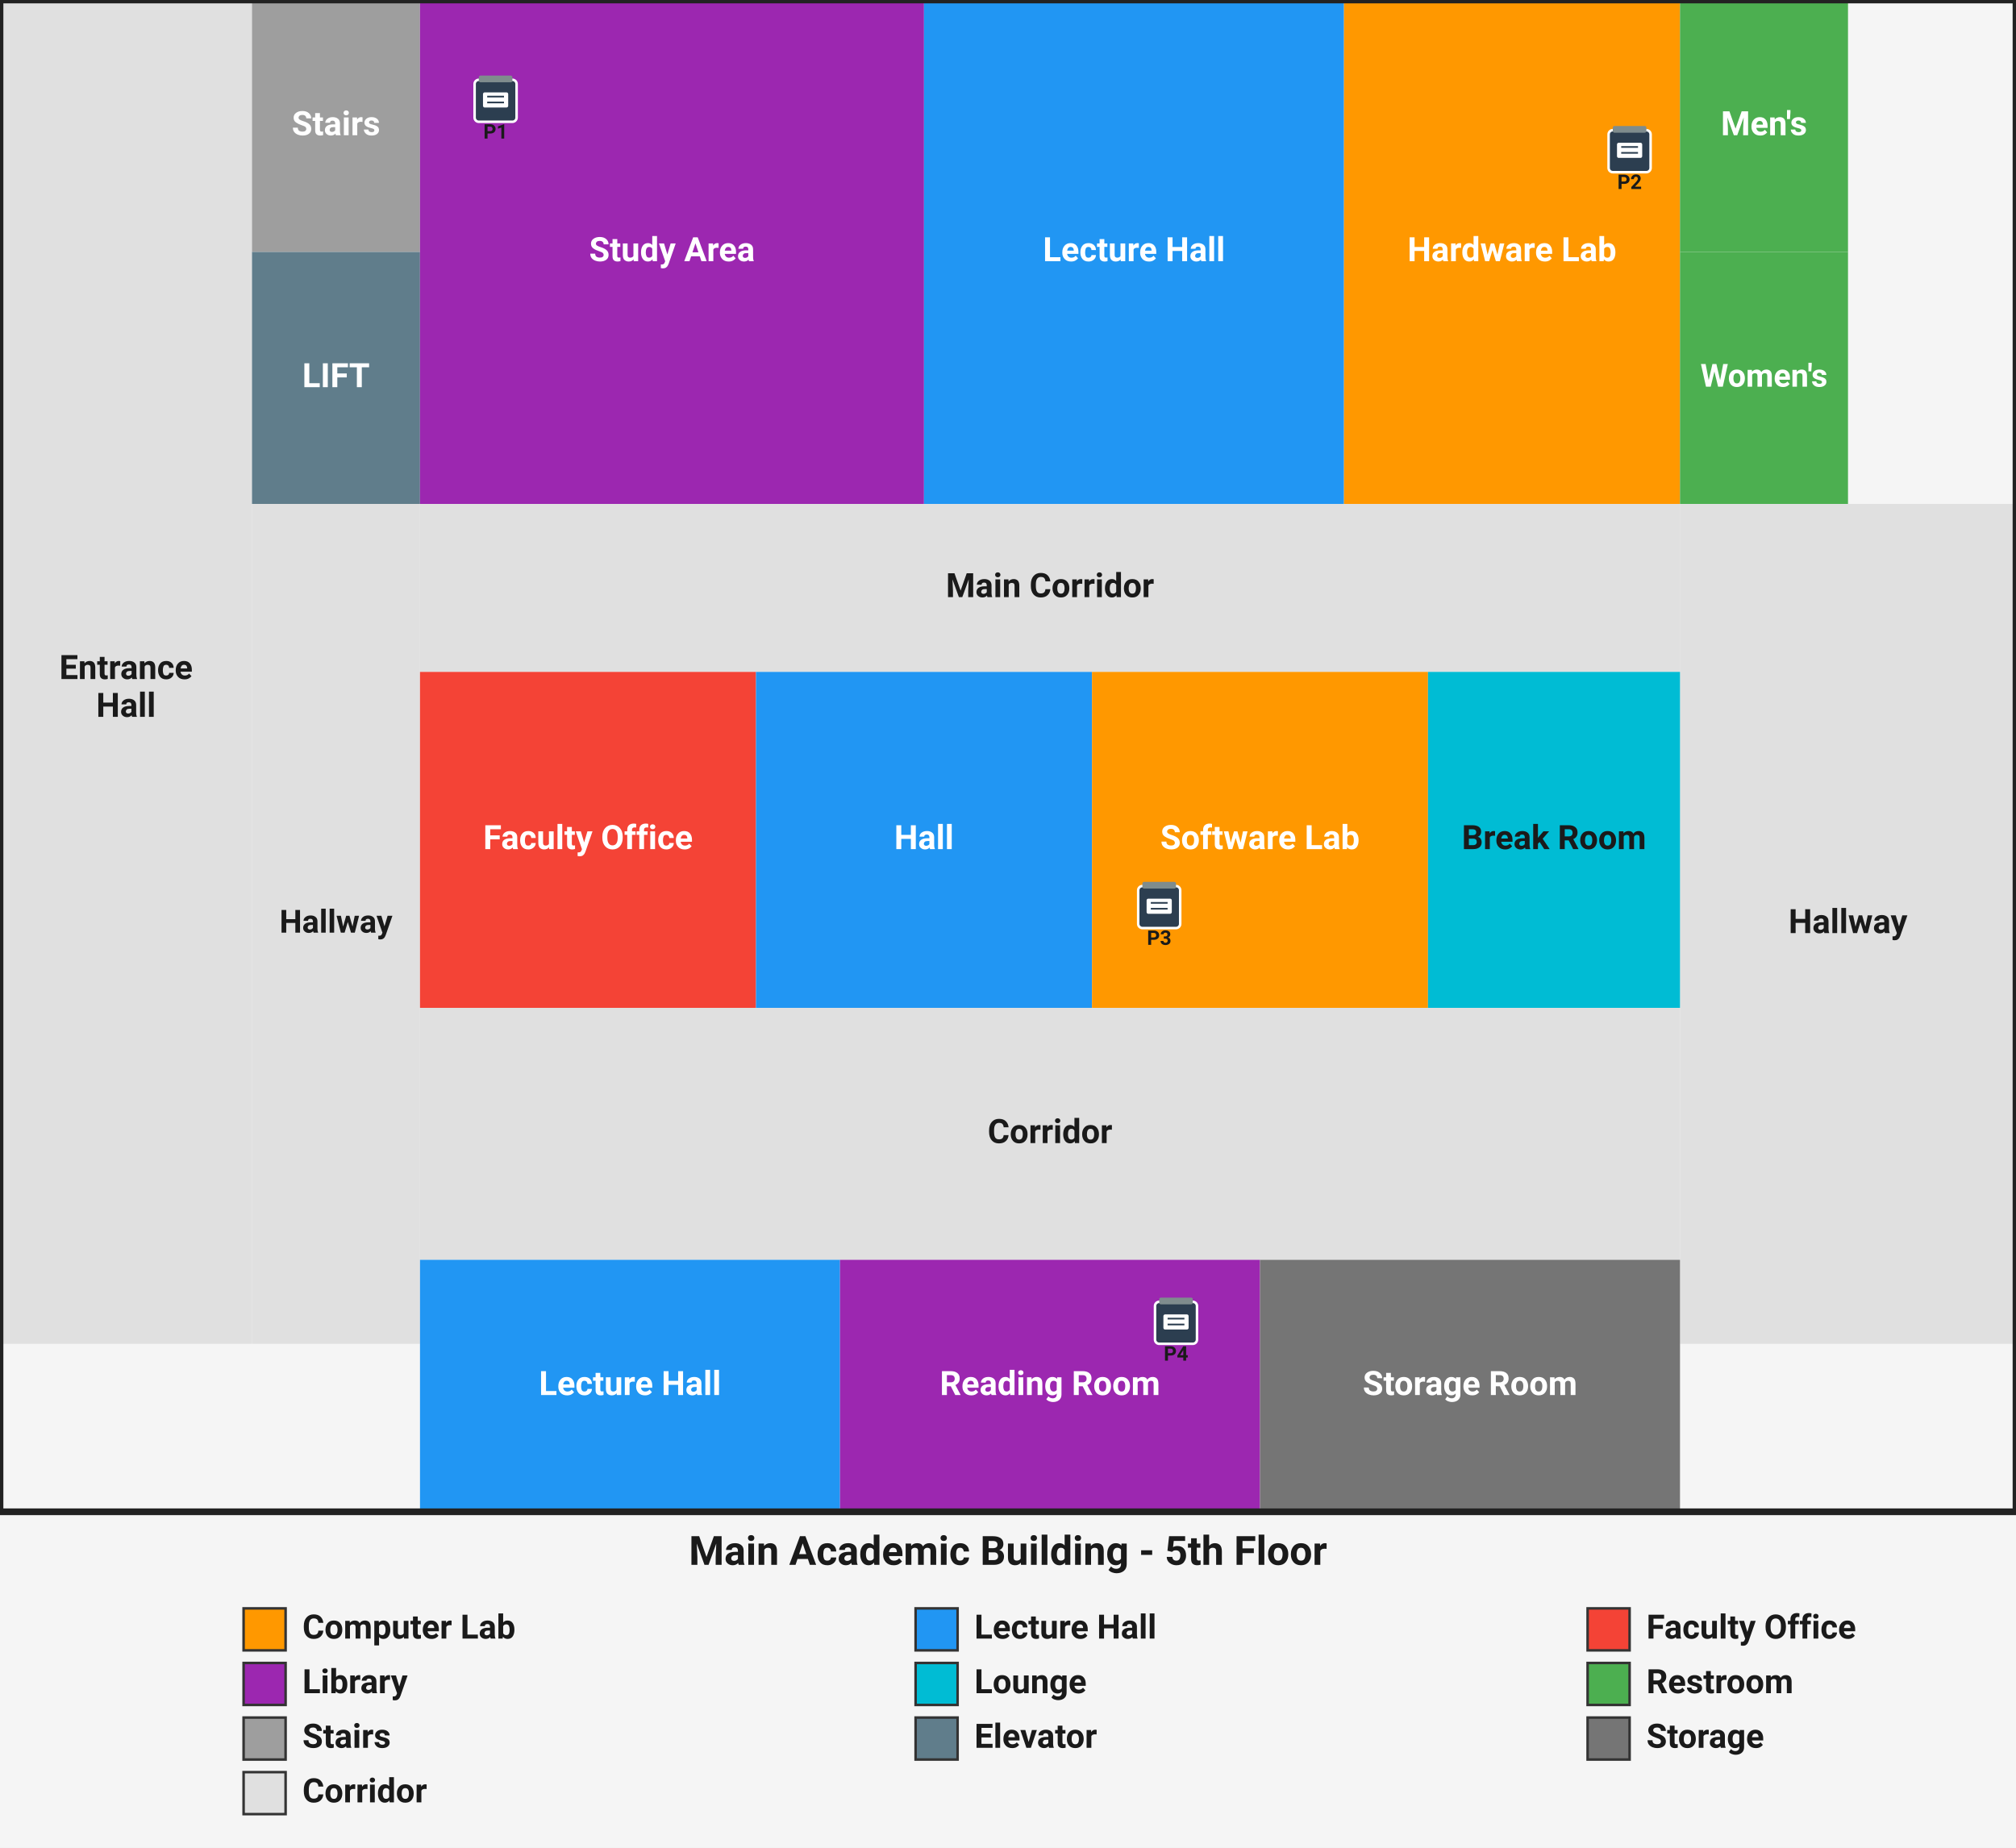
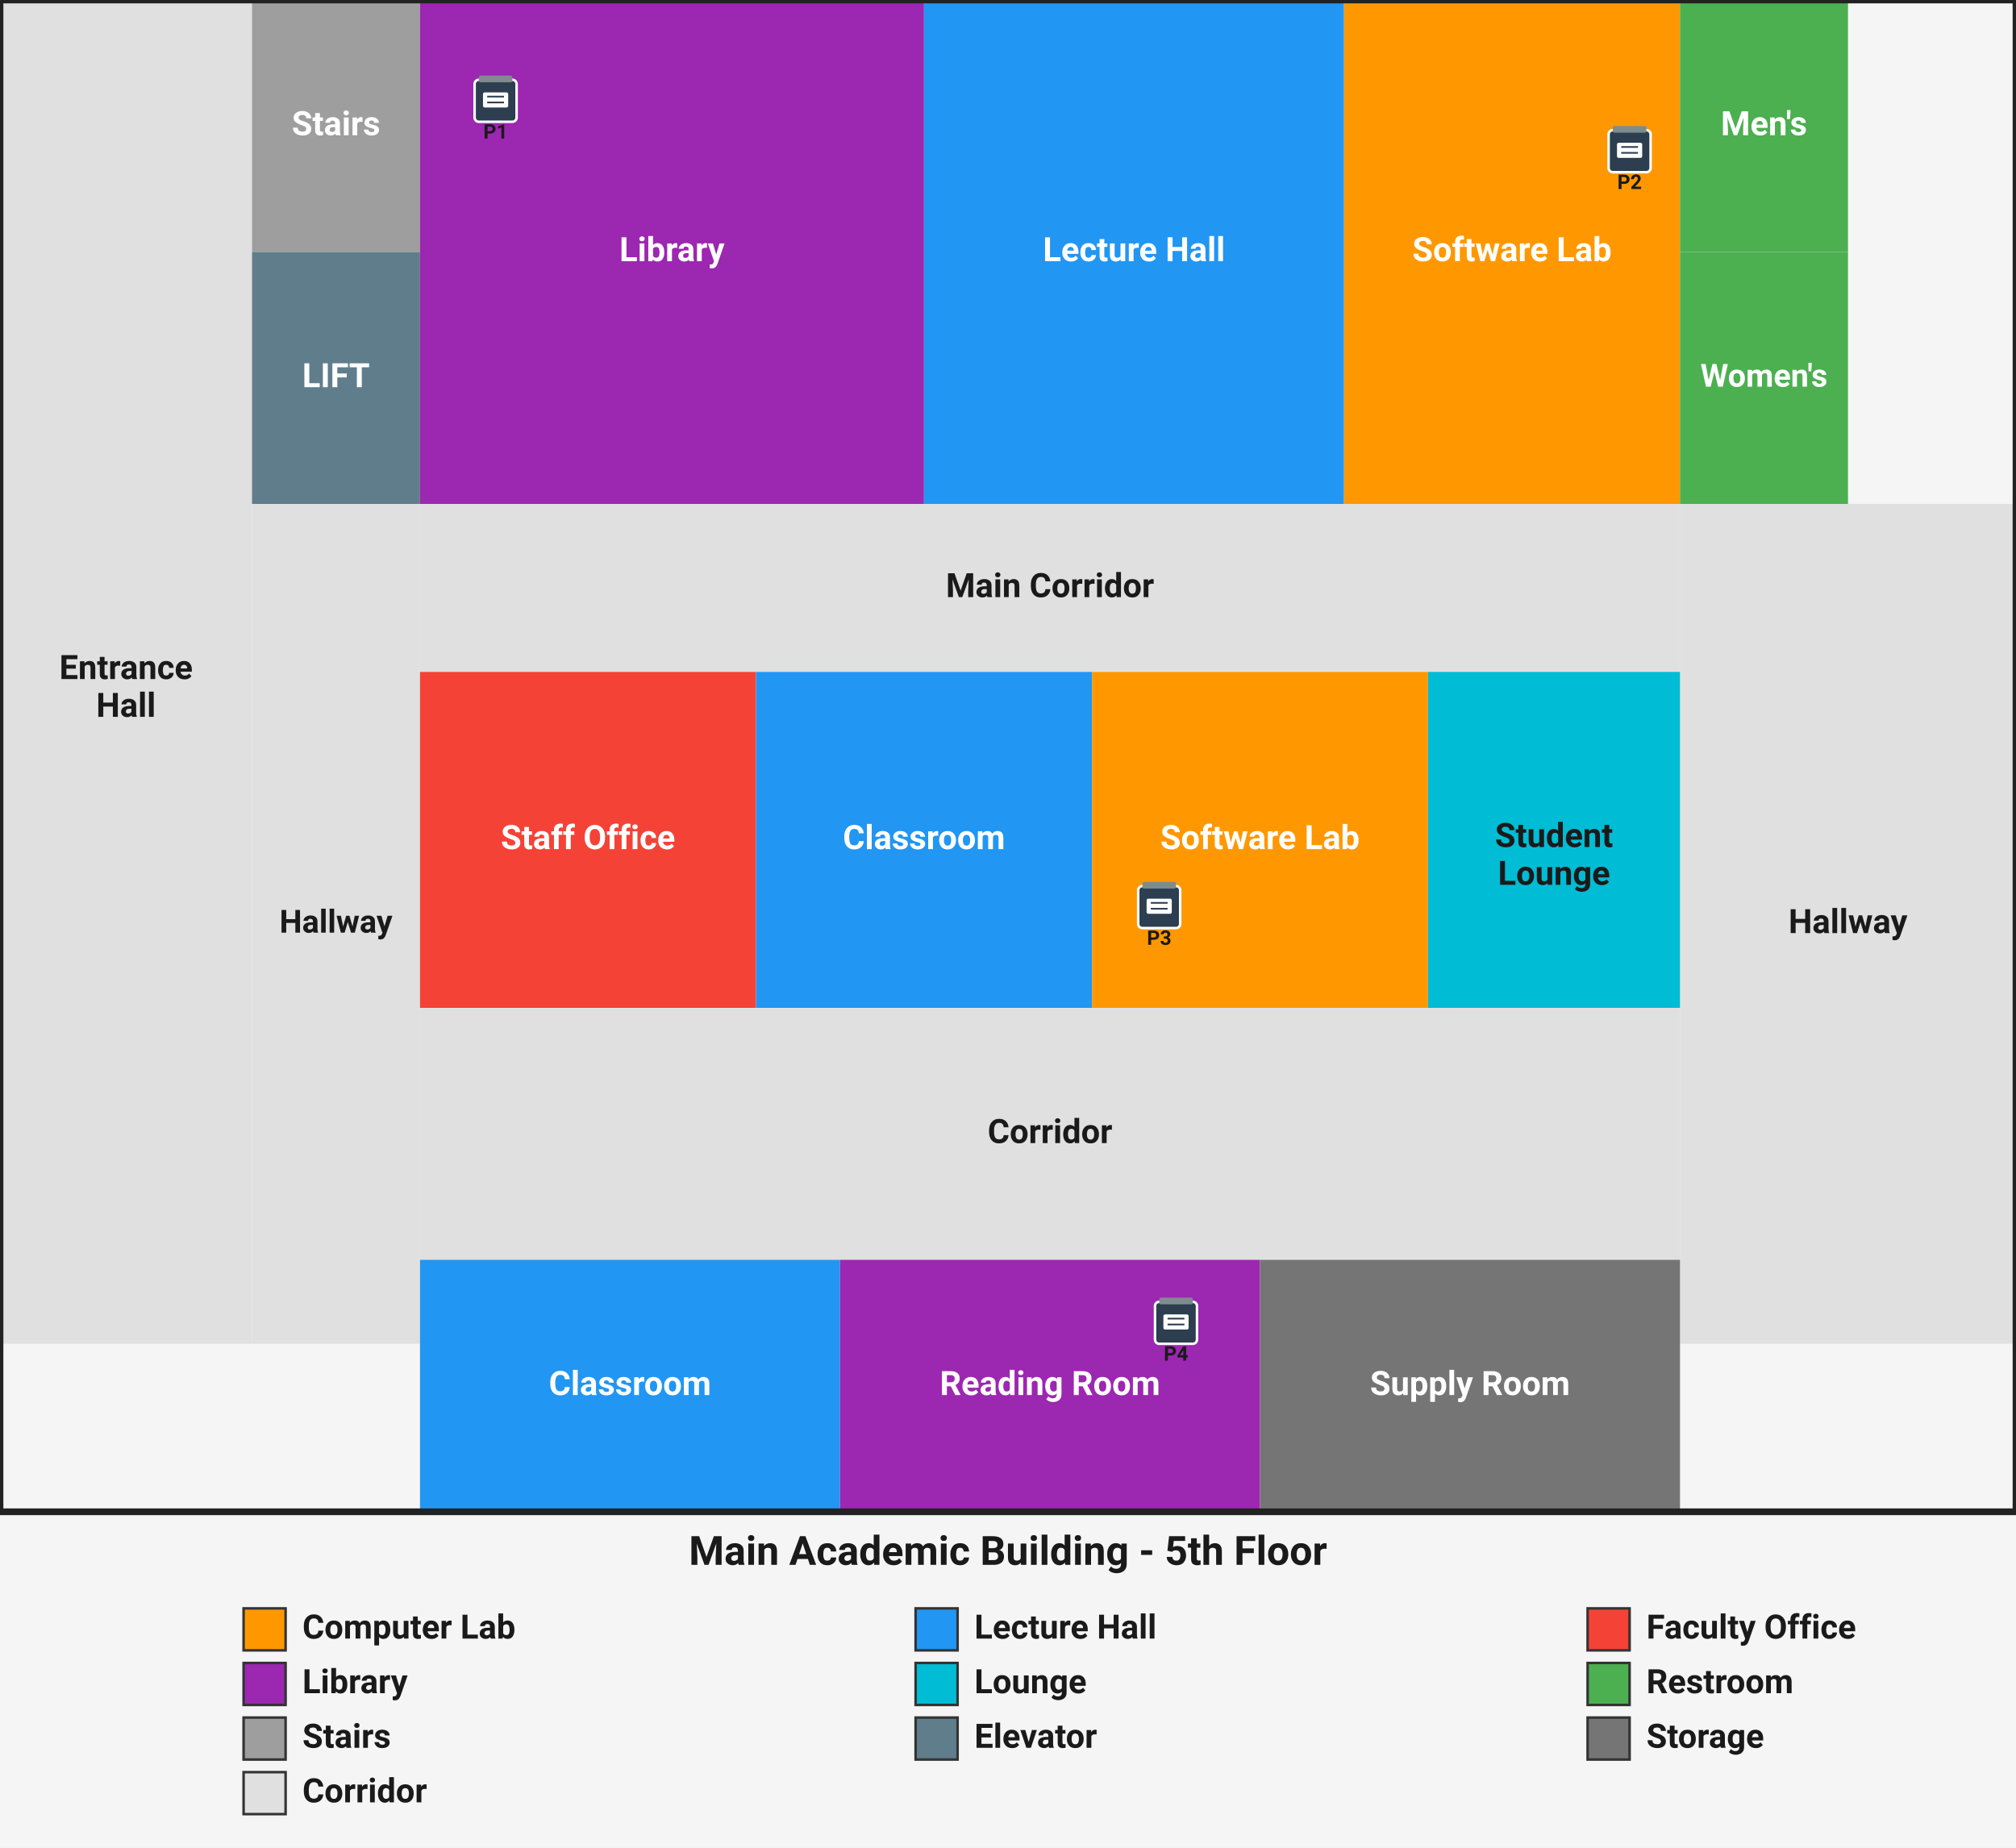
<svg xmlns="http://www.w3.org/2000/svg" viewBox="0 0 2400 2200" width="2400" height="2200" style="display:block; max-width:100%; height:auto;">
  <defs>
    <style>
      text { 
        -webkit-font-smoothing: antialiased;
        -moz-osx-font-smoothing: grayscale;
      }
    </style>
  </defs>
  <rect x="0" y="0" width="2400" height="2200" fill="#f5f5f5" />
  <rect x="0" y="0" width="300" height="1600" fill="#E0E0E0" stroke="none" />
  <g>
    <text x="150.0" y="797.5" font-family="Roboto,Segoe UI,Arial,sans-serif" font-size="40" font-weight="600" fill="#1a1a1a" text-anchor="middle" dominant-baseline="middle">
                  Entrance
                </text>
    <text x="150.0" y="842.5" font-family="Roboto,Segoe UI,Arial,sans-serif" font-size="40" font-weight="600" fill="#1a1a1a" text-anchor="middle" dominant-baseline="middle">
                  Hall
                </text>
  </g>
  <rect x="300" y="0" width="200" height="300" fill="#9E9E9E" stroke="none" />
  <text x="400.0" y="150.0" font-family="Roboto,Segoe UI,Arial,sans-serif" font-size="40" font-weight="600" fill="white" text-anchor="middle" dominant-baseline="middle">
              Stairs
            </text>
  <rect x="300" y="300" width="200" height="300" fill="#607D8B" stroke="none" />
  <text x="400.0" y="450.0" font-family="Roboto,Segoe UI,Arial,sans-serif" font-size="40" font-weight="600" fill="white" text-anchor="middle" dominant-baseline="middle">
              LIFT
            </text>
  <rect x="300" y="600" width="200" height="1000" fill="#E0E0E0" stroke="none" />
  <text x="400.0" y="1100.0" font-family="Roboto,Segoe UI,Arial,sans-serif" font-size="38" font-weight="600" fill="#1a1a1a" text-anchor="middle" dominant-baseline="middle">
              Hallway
            </text>
  <rect x="500" y="0" width="600" height="600" fill="#9C27B0" stroke="none" />
  <text x="800.0" y="300.0" font-family="Roboto,Segoe UI,Arial,sans-serif" font-size="40" font-weight="600" fill="white" text-anchor="middle" dominant-baseline="middle">
-               Study Area
+               Library
            </text>
  <rect x="1100" y="0" width="500" height="600" fill="#2196F3" stroke="none" />
  <text x="1350.0" y="300.0" font-family="Roboto,Segoe UI,Arial,sans-serif" font-size="40" font-weight="600" fill="white" text-anchor="middle" dominant-baseline="middle">
              Lecture Hall
            </text>
  <rect x="1600" y="0" width="400" height="600" fill="#FF9800" stroke="none" />
  <text x="1800.0" y="300.0" font-family="Roboto,Segoe UI,Arial,sans-serif" font-size="40" font-weight="600" fill="white" text-anchor="middle" dominant-baseline="middle">
-               Hardware Lab
+               Software Lab
            </text>
  <rect x="500" y="600" width="1500" height="200" fill="#E0E0E0" stroke="none" />
  <text x="1250.0" y="700.0" font-family="Roboto,Segoe UI,Arial,sans-serif" font-size="40" font-weight="600" fill="#1a1a1a" text-anchor="middle" dominant-baseline="middle">
              Main Corridor
            </text>
  <rect x="2000" y="0" width="200" height="300" fill="#4CAF50" stroke="none" />
  <text x="2100.0" y="150.0" font-family="Roboto,Segoe UI,Arial,sans-serif" font-size="40" font-weight="600" fill="white" text-anchor="middle" dominant-baseline="middle">
              Men's
            </text>
  <rect x="2000" y="300" width="200" height="300" fill="#4CAF50" stroke="none" />
  <text x="2100.0" y="450.0" font-family="Roboto,Segoe UI,Arial,sans-serif" font-size="38" font-weight="600" fill="white" text-anchor="middle" dominant-baseline="middle">
              Women's
            </text>
  <rect x="2000" y="600" width="400" height="1000" fill="#E0E0E0" stroke="none" />
  <text x="2200.0" y="1100.0" font-family="Roboto,Segoe UI,Arial,sans-serif" font-size="40" font-weight="600" fill="#1a1a1a" text-anchor="middle" dominant-baseline="middle">
              Hallway
            </text>
  <rect x="500" y="800" width="400" height="400" fill="#F44336" stroke="none" />
  <text x="700.0" y="1000.0" font-family="Roboto,Segoe UI,Arial,sans-serif" font-size="40" font-weight="600" fill="white" text-anchor="middle" dominant-baseline="middle">
-               Faculty Office
+               Staff Office
            </text>
  <rect x="900" y="800" width="400" height="400" fill="#2196F3" stroke="none" />
  <text x="1100.0" y="1000.0" font-family="Roboto,Segoe UI,Arial,sans-serif" font-size="40" font-weight="600" fill="white" text-anchor="middle" dominant-baseline="middle">
-               Hall
+               Classroom
            </text>
  <rect x="1300" y="800" width="400" height="400" fill="#FF9800" stroke="none" />
  <text x="1500.0" y="1000.0" font-family="Roboto,Segoe UI,Arial,sans-serif" font-size="40" font-weight="600" fill="white" text-anchor="middle" dominant-baseline="middle">
              Software Lab
            </text>
  <rect x="1700" y="800" width="300" height="400" fill="#00BCD4" stroke="none" />
-   <text x="1850.0" y="1000.0" font-family="Roboto,Segoe UI,Arial,sans-serif" font-size="40" font-weight="600" fill="#1a1a1a" text-anchor="middle" dominant-baseline="middle">
-               Break Room
-             </text>
+   <g>
+     <text x="1850.0" y="997.5" font-family="Roboto,Segoe UI,Arial,sans-serif" font-size="40" font-weight="600" fill="#1a1a1a" text-anchor="middle" dominant-baseline="middle">
+                   Student
+                 </text>
+     <text x="1850.0" y="1042.5" font-family="Roboto,Segoe UI,Arial,sans-serif" font-size="40" font-weight="600" fill="#1a1a1a" text-anchor="middle" dominant-baseline="middle">
+                   Lounge
+                 </text>
+   </g>
  <rect x="500" y="1200" width="1500" height="300" fill="#E0E0E0" stroke="none" />
  <text x="1250.0" y="1350.0" font-family="Roboto,Segoe UI,Arial,sans-serif" font-size="40" font-weight="600" fill="#1a1a1a" text-anchor="middle" dominant-baseline="middle">
              Corridor
            </text>
  <rect x="500" y="1500" width="500" height="300" fill="#2196F3" stroke="none" />
  <text x="750.0" y="1650.0" font-family="Roboto,Segoe UI,Arial,sans-serif" font-size="40" font-weight="600" fill="white" text-anchor="middle" dominant-baseline="middle">
-               Lecture Hall
+               Classroom
            </text>
  <rect x="1000" y="1500" width="500" height="300" fill="#9C27B0" stroke="none" />
  <text x="1250.0" y="1650.0" font-family="Roboto,Segoe UI,Arial,sans-serif" font-size="40" font-weight="600" fill="white" text-anchor="middle" dominant-baseline="middle">
              Reading Room
            </text>
  <rect x="1500" y="1500" width="500" height="300" fill="#757575" stroke="none" />
  <text x="1750.0" y="1650.0" font-family="Roboto,Segoe UI,Arial,sans-serif" font-size="40" font-weight="600" fill="white" text-anchor="middle" dominant-baseline="middle">
-               Storage Room
+               Supply Room
            </text>
  <rect x="565.0" y="95.0" width="50" height="50" fill="#2C3E50" stroke="#FFF" stroke-width="3" rx="5" />
  <rect x="570.0" y="90.0" width="40" height="8" fill="#7F8C8D" rx="2" />
  <rect x="575.0" y="110.0" width="30" height="18" fill="white" rx="2" />
  <line x1="580.0" y1="115.0" x2="600.0" y2="115.0" stroke="#2C3E50" stroke-width="2" />
  <line x1="580.0" y1="122.0" x2="600.0" y2="122.0" stroke="#2C3E50" stroke-width="2" />
  <text x="590.0" y="165.0" font-family="Roboto,Segoe UI,Arial,sans-serif" font-size="24" font-weight="700" fill="#1a1a1a" text-anchor="middle">
      P1
    </text>
  <rect x="1915.0" y="155.0" width="50" height="50" fill="#2C3E50" stroke="#FFF" stroke-width="3" rx="5" />
  <rect x="1920.0" y="150.0" width="40" height="8" fill="#7F8C8D" rx="2" />
  <rect x="1925.0" y="170.0" width="30" height="18" fill="white" rx="2" />
  <line x1="1930.0" y1="175.0" x2="1950.0" y2="175.0" stroke="#2C3E50" stroke-width="2" />
  <line x1="1930.0" y1="182.0" x2="1950.0" y2="182.0" stroke="#2C3E50" stroke-width="2" />
  <text x="1940.0" y="225.0" font-family="Roboto,Segoe UI,Arial,sans-serif" font-size="24" font-weight="700" fill="#1a1a1a" text-anchor="middle">
      P2
    </text>
  <rect x="1355.0" y="1055.0" width="50" height="50" fill="#2C3E50" stroke="#FFF" stroke-width="3" rx="5" />
  <rect x="1360.0" y="1050.0" width="40" height="8" fill="#7F8C8D" rx="2" />
  <rect x="1365.0" y="1070.0" width="30" height="18" fill="white" rx="2" />
  <line x1="1370.0" y1="1075.0" x2="1390.0" y2="1075.0" stroke="#2C3E50" stroke-width="2" />
  <line x1="1370.0" y1="1082.0" x2="1390.0" y2="1082.0" stroke="#2C3E50" stroke-width="2" />
  <text x="1380.0" y="1125.0" font-family="Roboto,Segoe UI,Arial,sans-serif" font-size="24" font-weight="700" fill="#1a1a1a" text-anchor="middle">
      P3
    </text>
  <rect x="1375.0" y="1550.0" width="50" height="50" fill="#2C3E50" stroke="#FFF" stroke-width="3" rx="5" />
  <rect x="1380.0" y="1545.0" width="40" height="8" fill="#7F8C8D" rx="2" />
  <rect x="1385.0" y="1565.0" width="30" height="18" fill="white" rx="2" />
  <line x1="1390.0" y1="1570.0" x2="1410.0" y2="1570.0" stroke="#2C3E50" stroke-width="2" />
  <line x1="1390.0" y1="1577.0" x2="1410.0" y2="1577.0" stroke="#2C3E50" stroke-width="2" />
  <text x="1400.0" y="1620.0" font-family="Roboto,Segoe UI,Arial,sans-serif" font-size="24" font-weight="700" fill="#1a1a1a" text-anchor="middle">
      P4
    </text>
  <rect x="0" y="0" width="2400" height="1800" fill="none" stroke="#222" stroke-width="8" />
  <text x="1200.0" y="1850" font-family="Roboto,Segoe UI,Arial,sans-serif" font-size="48" font-weight="700" fill="#1a1a1a" text-anchor="middle" dominant-baseline="middle">
          Main Academic Building - 5th Floor
        </text>
  <rect x="290.0" y="1915.0" width="50" height="50" fill="#FF9800" stroke="#333" stroke-width="3" />
  <text x="360.0" y="1940" font-family="Roboto,Segoe UI,Arial,sans-serif" font-size="40" font-weight="700" fill="#1a1a1a" text-anchor="start" dominant-baseline="middle">
          Computer Lab
        </text>
  <rect x="1090.0" y="1915.0" width="50" height="50" fill="#2196F3" stroke="#333" stroke-width="3" />
  <text x="1160.0" y="1940" font-family="Roboto,Segoe UI,Arial,sans-serif" font-size="40" font-weight="700" fill="#1a1a1a" text-anchor="start" dominant-baseline="middle">
          Lecture Hall
        </text>
  <rect x="1890.0" y="1915.0" width="50" height="50" fill="#F44336" stroke="#333" stroke-width="3" />
  <text x="1960.0" y="1940" font-family="Roboto,Segoe UI,Arial,sans-serif" font-size="40" font-weight="700" fill="#1a1a1a" text-anchor="start" dominant-baseline="middle">
          Faculty Office
        </text>
  <rect x="290.0" y="1980.0" width="50" height="50" fill="#9C27B0" stroke="#333" stroke-width="3" />
  <text x="360.0" y="2005" font-family="Roboto,Segoe UI,Arial,sans-serif" font-size="40" font-weight="700" fill="#1a1a1a" text-anchor="start" dominant-baseline="middle">
          Library
        </text>
  <rect x="1090.0" y="1980.0" width="50" height="50" fill="#00BCD4" stroke="#333" stroke-width="3" />
  <text x="1160.0" y="2005" font-family="Roboto,Segoe UI,Arial,sans-serif" font-size="40" font-weight="700" fill="#1a1a1a" text-anchor="start" dominant-baseline="middle">
          Lounge
        </text>
  <rect x="1890.0" y="1980.0" width="50" height="50" fill="#4CAF50" stroke="#333" stroke-width="3" />
  <text x="1960.0" y="2005" font-family="Roboto,Segoe UI,Arial,sans-serif" font-size="40" font-weight="700" fill="#1a1a1a" text-anchor="start" dominant-baseline="middle">
          Restroom
        </text>
  <rect x="290.0" y="2045.0" width="50" height="50" fill="#9E9E9E" stroke="#333" stroke-width="3" />
  <text x="360.0" y="2070" font-family="Roboto,Segoe UI,Arial,sans-serif" font-size="40" font-weight="700" fill="#1a1a1a" text-anchor="start" dominant-baseline="middle">
          Stairs
        </text>
  <rect x="1090.0" y="2045.0" width="50" height="50" fill="#607D8B" stroke="#333" stroke-width="3" />
  <text x="1160.0" y="2070" font-family="Roboto,Segoe UI,Arial,sans-serif" font-size="40" font-weight="700" fill="#1a1a1a" text-anchor="start" dominant-baseline="middle">
          Elevator
        </text>
  <rect x="1890.0" y="2045.0" width="50" height="50" fill="#757575" stroke="#333" stroke-width="3" />
  <text x="1960.0" y="2070" font-family="Roboto,Segoe UI,Arial,sans-serif" font-size="40" font-weight="700" fill="#1a1a1a" text-anchor="start" dominant-baseline="middle">
          Storage
        </text>
  <rect x="290.0" y="2110.0" width="50" height="50" fill="#E0E0E0" stroke="#333" stroke-width="3" />
  <text x="360.0" y="2135" font-family="Roboto,Segoe UI,Arial,sans-serif" font-size="40" font-weight="700" fill="#1a1a1a" text-anchor="start" dominant-baseline="middle">
          Corridor
        </text>
</svg>
